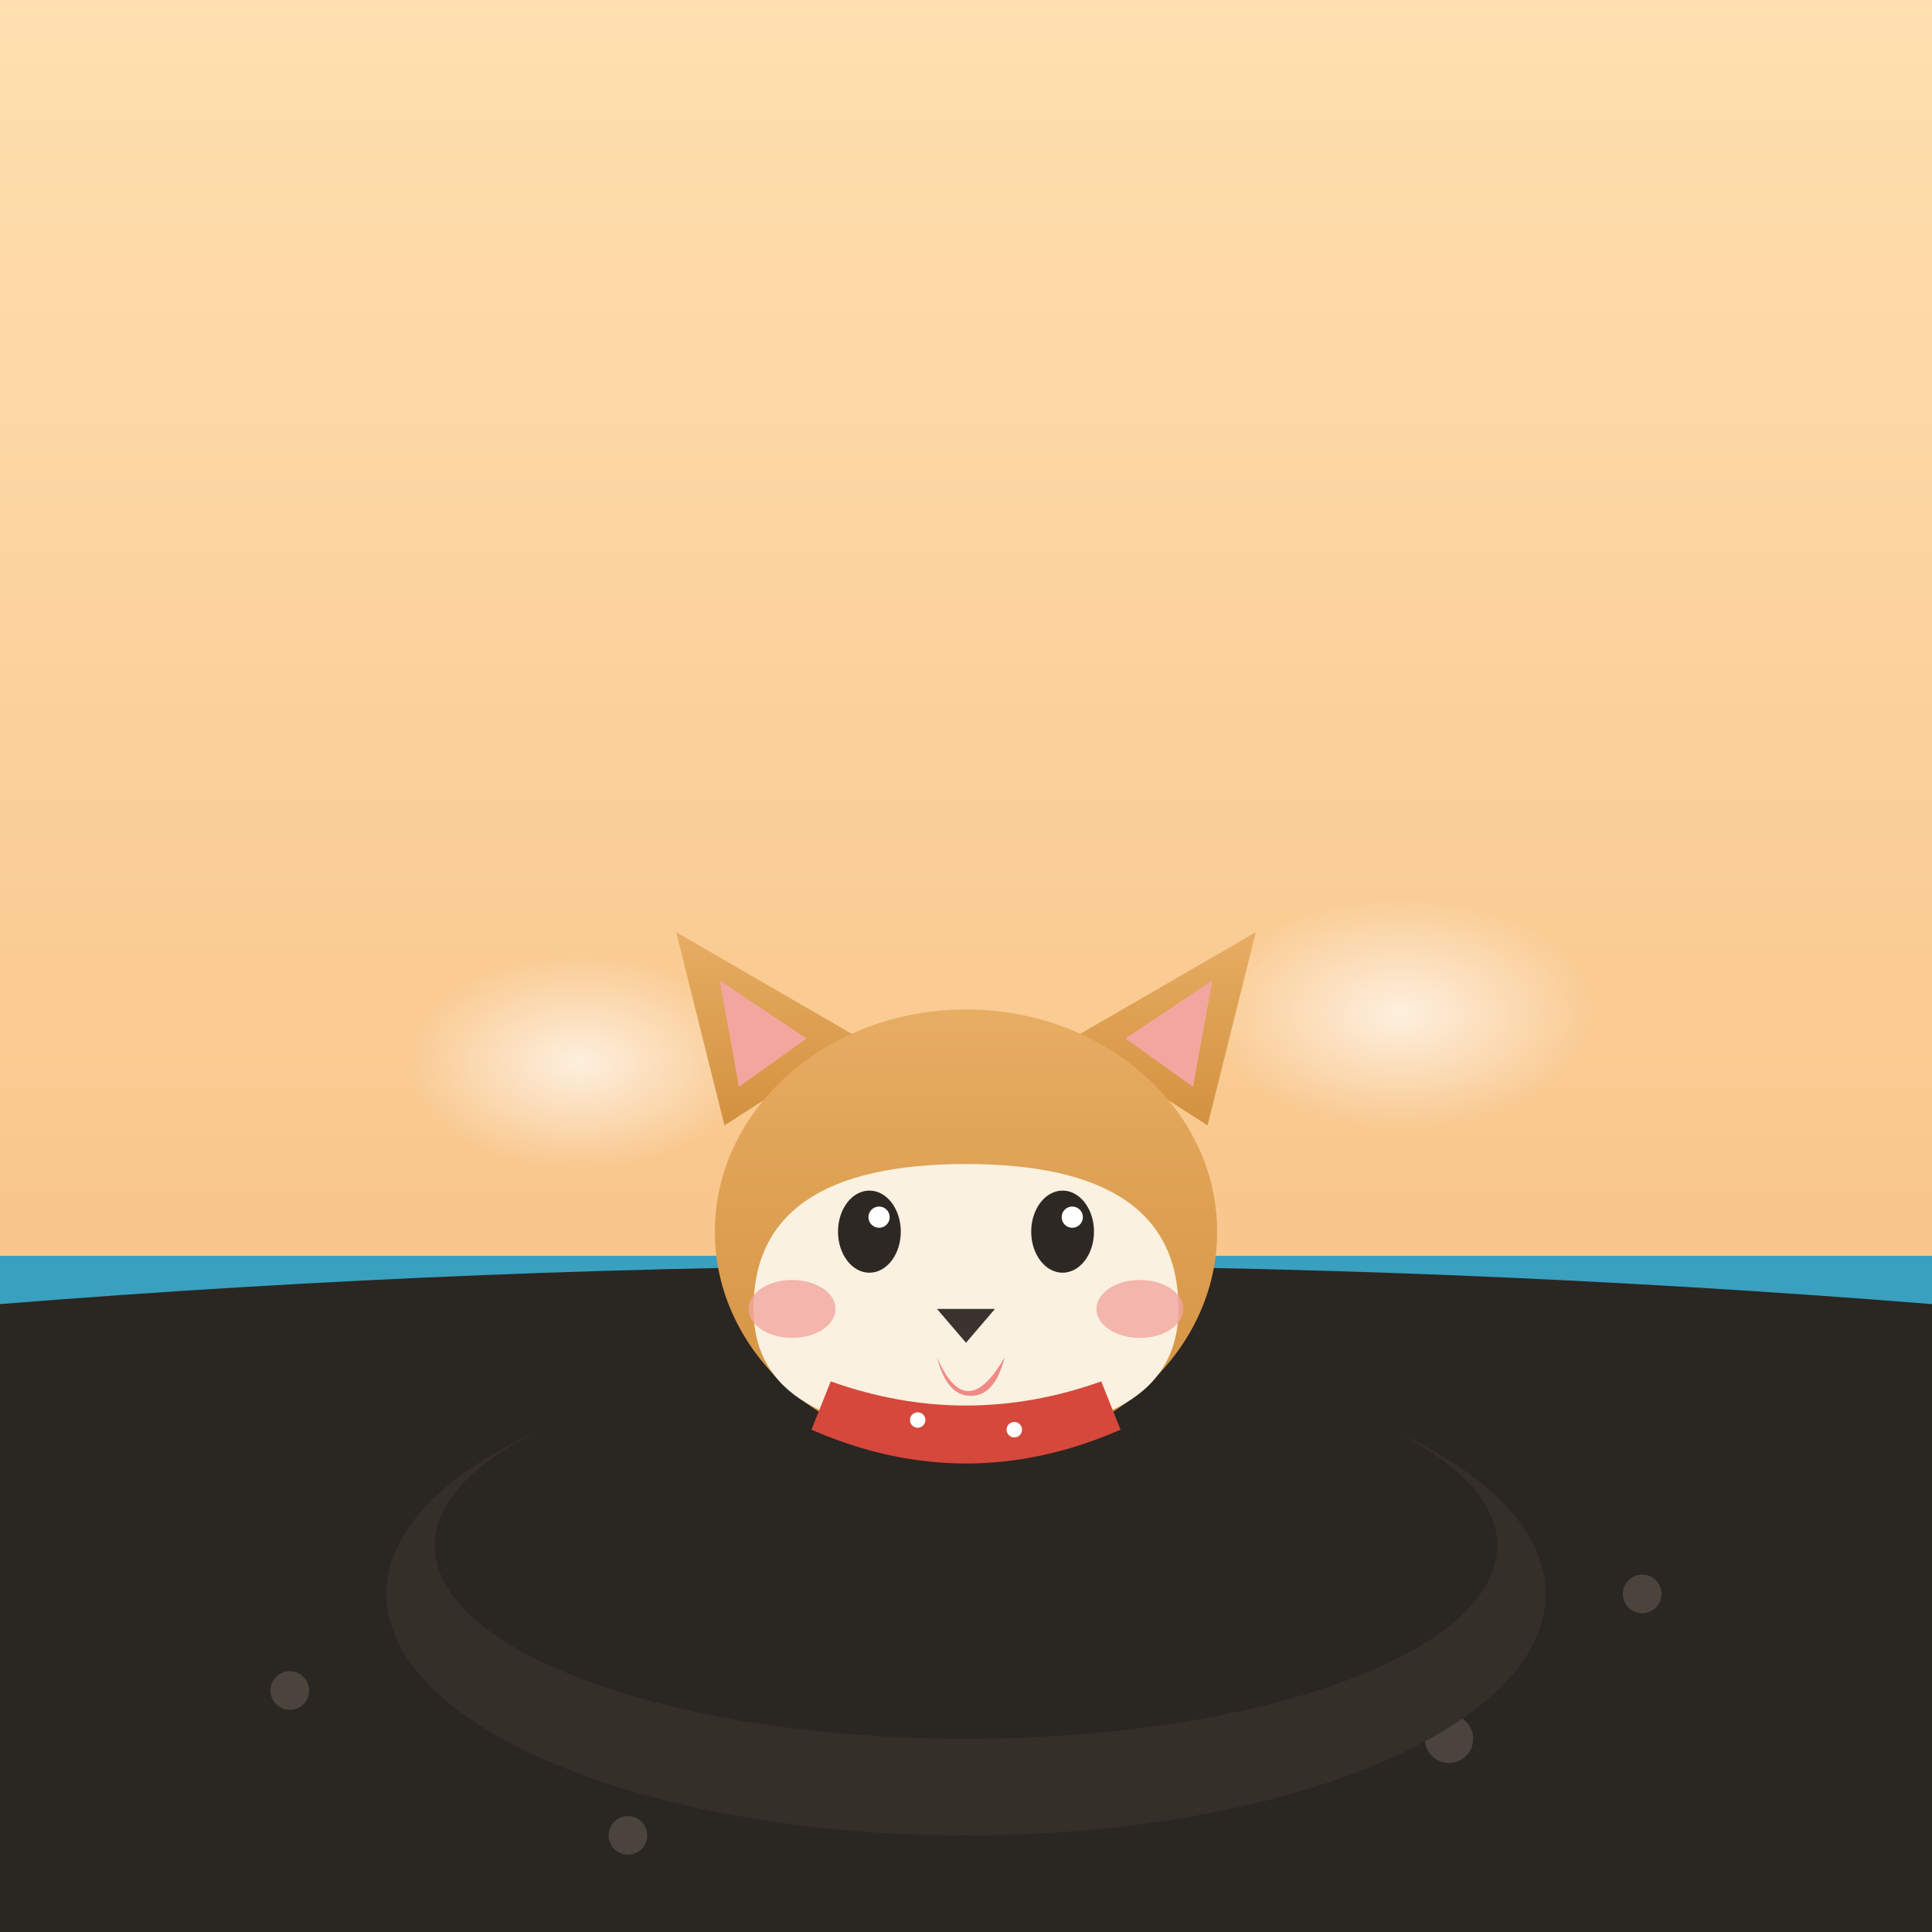
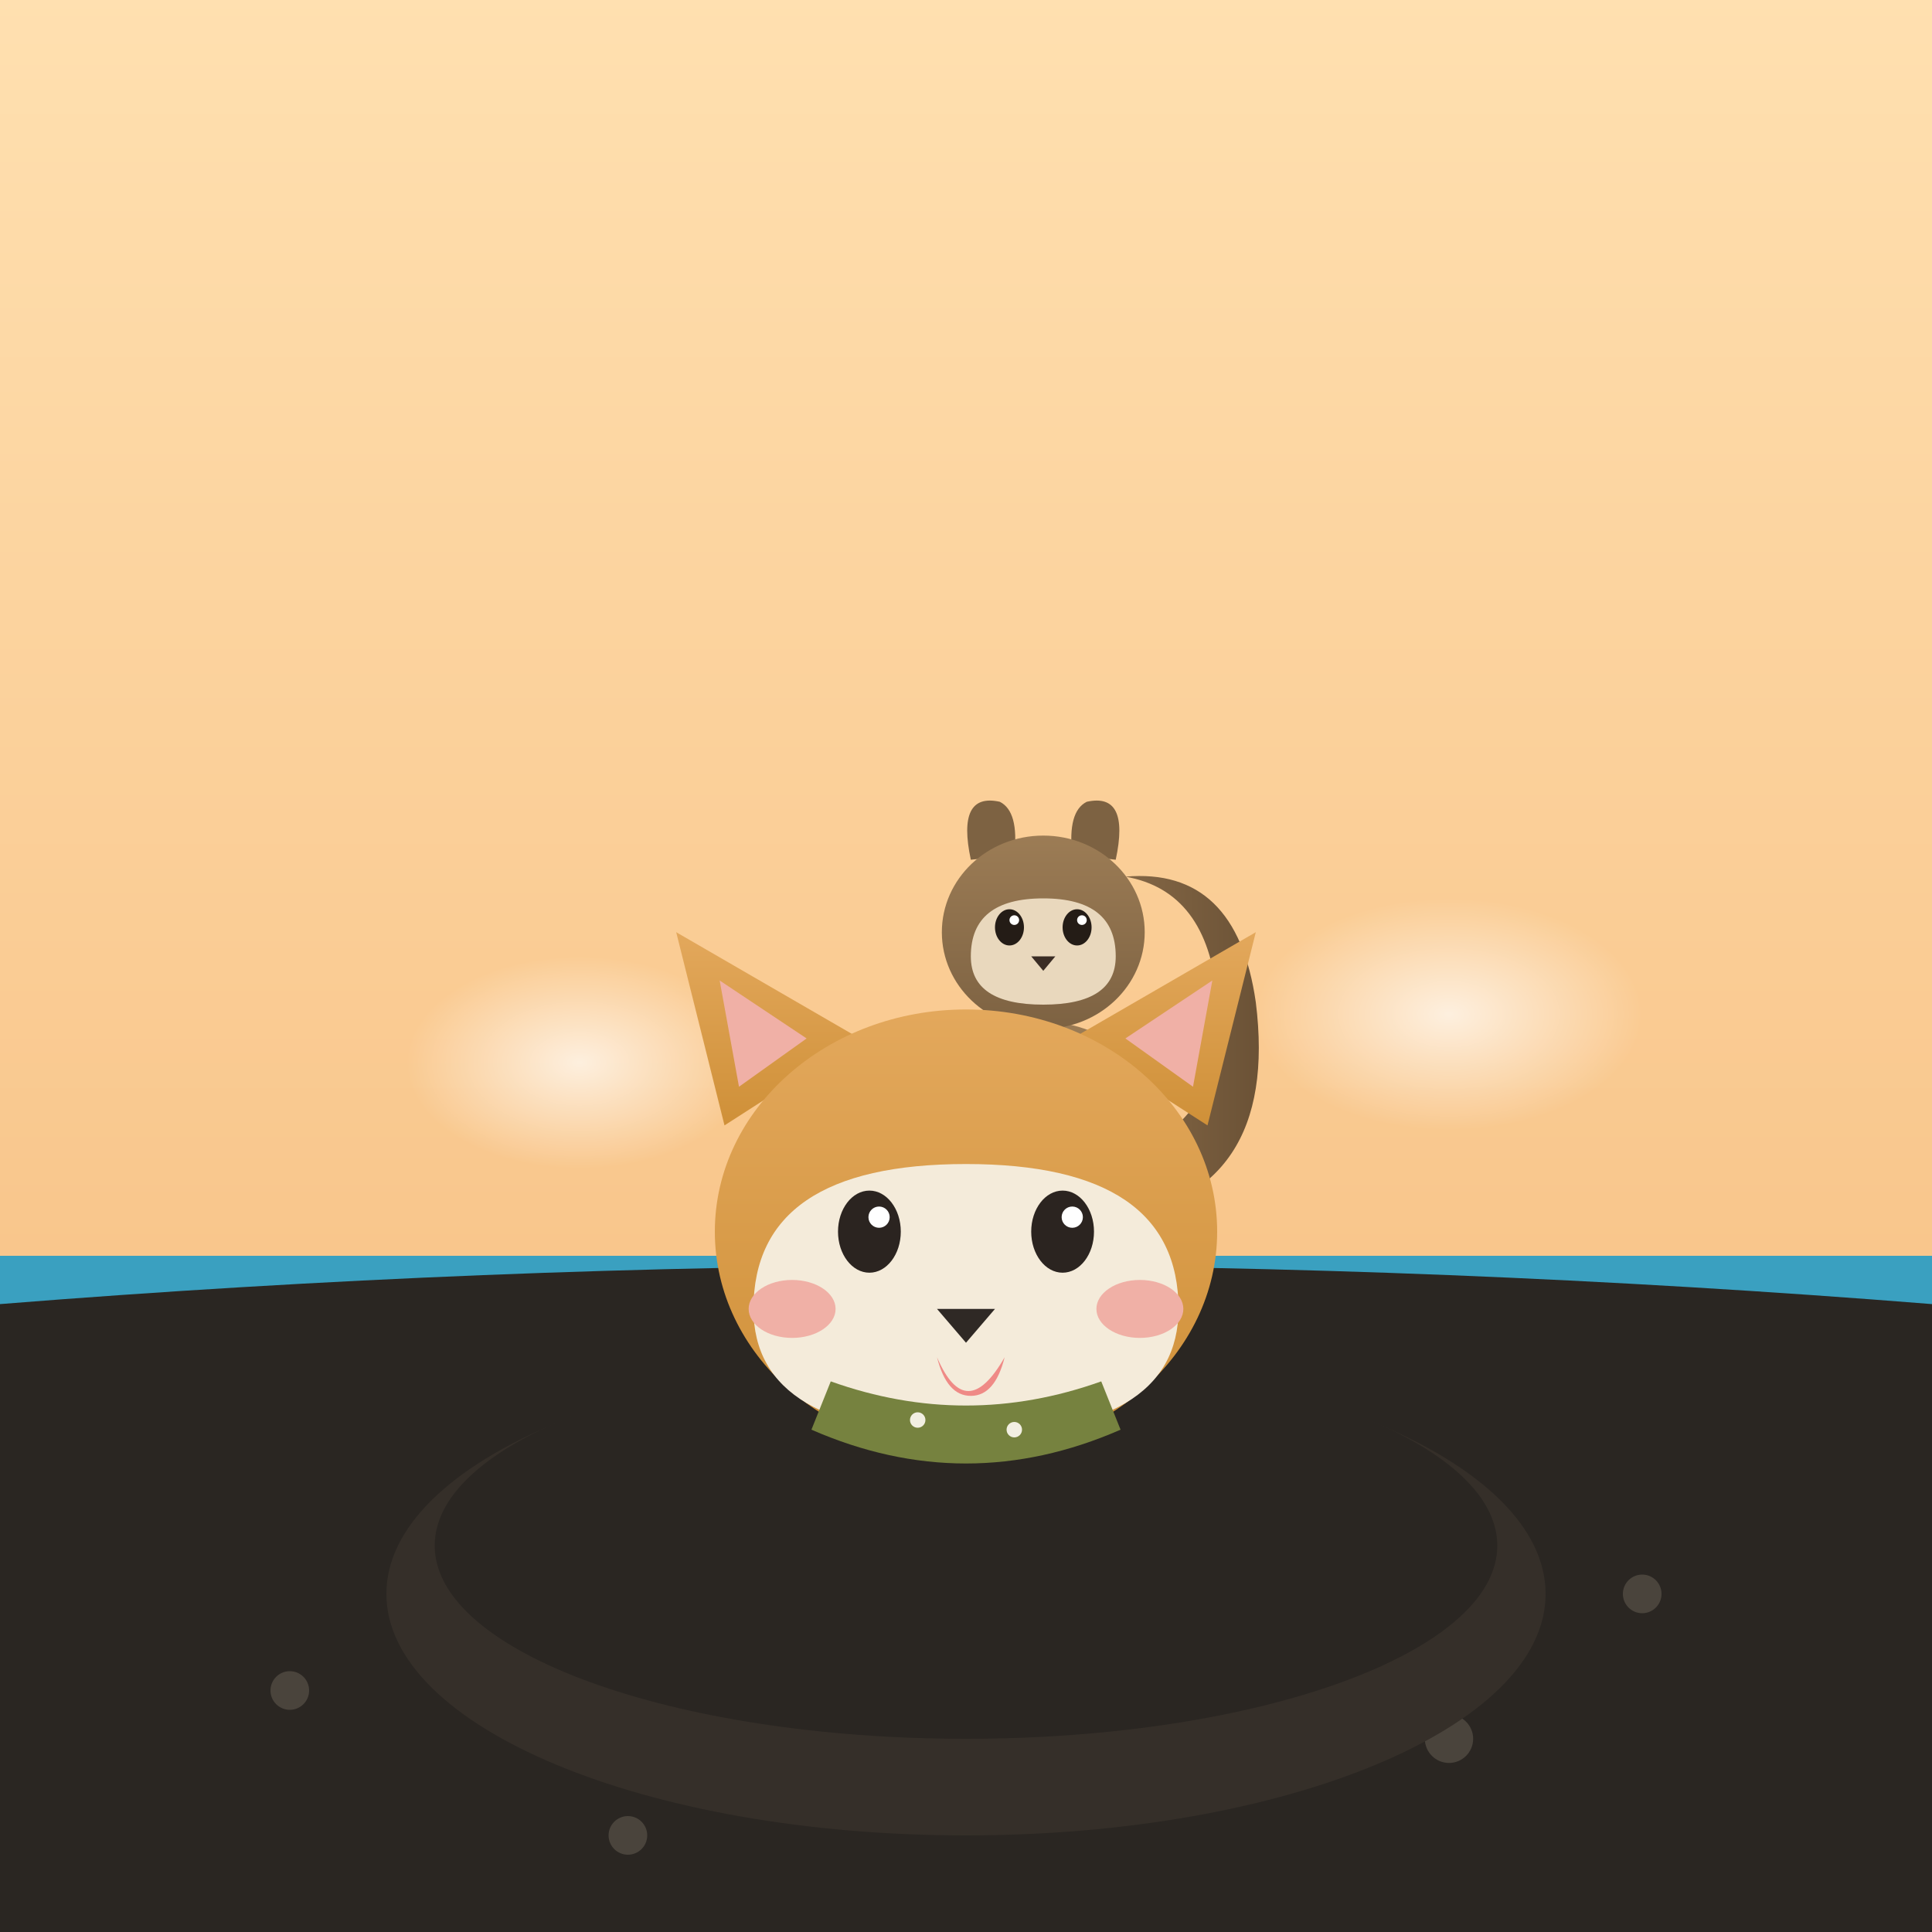
- <svg xmlns="http://www.w3.org/2000/svg" viewBox="0 0 400 400" role="img" aria-label="Mon-chan buried up to his neck in black sand, only head and ears poking out">
+ <svg xmlns="http://www.w3.org/2000/svg" viewBox="0 0 400 400" role="img" aria-label="Mon-chan buried in black sand while Cinnamon the squirrel perches on his head">
  <defs>
    <linearGradient id="fur" x1="0" y1="0" x2="0" y2="1">
-       <stop offset="0" stop-color="#e7ad63" />
-       <stop offset="1" stop-color="#d2913f" />
+       <stop offset="0" stop-color="#e3a85c" />
+       <stop offset="1" stop-color="#cf9038" />
    </linearGradient>
    <linearGradient id="sky" x1="0" y1="0" x2="0" y2="1">
      <stop offset="0" stop-color="#ffe0b0" />
      <stop offset="1" stop-color="#f5b878" />
    </linearGradient>
    <radialGradient id="steam" cx="0.5" cy="0.5" r="0.5">
      <stop offset="0" stop-color="#fff" stop-opacity="0.7" />
      <stop offset="1" stop-color="#fff" stop-opacity="0" />
    </radialGradient>
+     <linearGradient id="sq" x1="0" y1="0" x2="0" y2="1">
+       <stop offset="0" stop-color="#9c7c55" />
+       <stop offset="1" stop-color="#7d6242" />
+     </linearGradient>
+     <linearGradient id="tl" x1="0" y1="0" x2="1" y2="0">
+       <stop offset="0" stop-color="#8a6c49" />
+       <stop offset="1" stop-color="#6b5236" />
+     </linearGradient>
  </defs>
  <rect width="400" height="400" fill="url(#sky)" />
  <rect y="260" width="400" height="140" fill="#3aa0c0" />
  <path d="M0 270 q200 -16 400 0 V400 H0z" fill="#2a2622" />
  <g fill="#4a443c">
    <circle cx="60" cy="350" r="4" />
    <circle cx="300" cy="360" r="5" />
    <circle cx="130" cy="380" r="4" />
    <circle cx="340" cy="330" r="4" />
  </g>
  <g fill="url(#steam)">
    <ellipse cx="120" cy="220" rx="36" ry="22" />
-     <ellipse cx="290" cy="210" rx="40" ry="24" />
+     <ellipse cx="300" cy="210" rx="40" ry="24" />
  </g>
  <ellipse cx="200" cy="330" rx="120" ry="50" fill="#352f29" />
  <ellipse cx="200" cy="320" rx="110" ry="40" fill="#2a2622" />
+   <g transform="translate(155,150) scale(0.5)">
+     <path d="M150 205 q70 -10 60 -90 q-8 -56 -54 -52 q34 6 38 50 q6 56 -52 70z" fill="url(#tl)" />
+     <path d="M82 205 q-12 -78 42 -82 q54 4 42 82 z" fill="url(#sq)" />
+     <path d="M104 205 q-12 -60 20 -64 q32 4 20 64 z" fill="#e9d8bd" />
+     <path d="M92 56 q-6 -28 12 -24 q8 4 6 22z" fill="#7d6242" />
+     <path d="M152 56 q6 -28 -12 -24 q-8 4 -6 22z" fill="#7d6242" />
+     <ellipse cx="122" cy="86" rx="42" ry="40" fill="url(#sq)" />
+     <path d="M122 72 q-30 0 -30 24 q0 20 30 20 q30 0 30 -20 q0 -24 -30 -24z" fill="#e9d8bd" />
+     <ellipse cx="108" cy="84" rx="6" ry="7.5" fill="#241c16" />
+     <ellipse cx="136" cy="84" rx="6" ry="7.5" fill="#241c16" />
+     <circle cx="110" cy="81" r="2" fill="#fff" />
+     <circle cx="138" cy="81" r="2" fill="#fff" />
+     <path d="M117 96 h10 l-5 6z" fill="#3a2c24" />
+     <ellipse cx="122" cy="150" rx="11" ry="13" fill="#e7c489" />
+     <path d="M111 146 q11 -10 22 0 q-2 -8 -11 -8 q-9 0 -11 8z" fill="#7a5a34" />
+   </g>
  <g transform="translate(200,255)">
    <path d="M-50 -22 l-10 -40 38 22z" fill="url(#fur)" />
    <path d="M50 -22 l10 -40 -38 22z" fill="url(#fur)" />
-     <path d="M-47 -30 l-4 -22 18 12z" fill="#f3a6a0" />
-     <path d="M47 -30 l4 -22 -18 12z" fill="#f3a6a0" />
+     <path d="M-47 -30 l-4 -22 18 12z" fill="#f0b0a6" />
+     <path d="M47 -30 l4 -22 -18 12z" fill="#f0b0a6" />
    <ellipse cx="0" cy="0" rx="52" ry="46" fill="url(#fur)" />
-     <path d="M0 -14 q-44 0 -44 30 q0 26 44 26 q44 0 44 -26 q0 -30 -44 -30z" fill="#faf1e0" />
-     <ellipse cx="-36" cy="16" rx="9" ry="6" fill="#f3a6a0" opacity="0.8" />
-     <ellipse cx="36" cy="16" rx="9" ry="6" fill="#f3a6a0" opacity="0.8" />
-     <ellipse cx="-20" cy="0" rx="6.5" ry="8.5" fill="#2e2824" />
-     <ellipse cx="20" cy="0" rx="6.5" ry="8.5" fill="#2e2824" />
+     <path d="M0 -14 q-44 0 -44 30 q0 26 44 26 q44 0 44 -26 q0 -30 -44 -30z" fill="#f4ebda" />
+     <ellipse cx="-36" cy="16" rx="9" ry="6" fill="#f0b0a6" />
+     <ellipse cx="36" cy="16" rx="9" ry="6" fill="#f0b0a6" />
+     <ellipse cx="-20" cy="0" rx="6.5" ry="8.5" fill="#2b2420" />
+     <ellipse cx="20" cy="0" rx="6.5" ry="8.5" fill="#2b2420" />
    <circle cx="-18" cy="-3" r="2.2" fill="#fff" />
    <circle cx="22" cy="-3" r="2.2" fill="#fff" />
-     <path d="M-6 16 h12 l-6 7z" fill="#3a3330" />
-     <path d="M-6 26 q6 14 14 0 q-2 8 -7 8 q-5 0 -7 -8z" fill="#f08a86" />
+     <path d="M-6 16 h12 l-6 7z" fill="#2f2925" />
+     <path d="M-6 26 q6 14 14 0 q-2 8 -7 8 q-5 0 -7 -8z" fill="#ef8a86" />
  </g>
-   <path d="M168 296 q32 14 64 0 l-4 -10 q-28 10 -56 0z" fill="#d6483b" />
-   <circle cx="190" cy="294" r="1.6" fill="#fff" />
-   <circle cx="210" cy="296" r="1.6" fill="#fff" />
+   <path d="M168 296 q32 14 64 0 l-4 -10 q-28 10 -56 0z" fill="#76823f" />
+   <circle cx="190" cy="294" r="1.6" fill="#f2efe2" />
+   <circle cx="210" cy="296" r="1.6" fill="#f2efe2" />
</svg>
